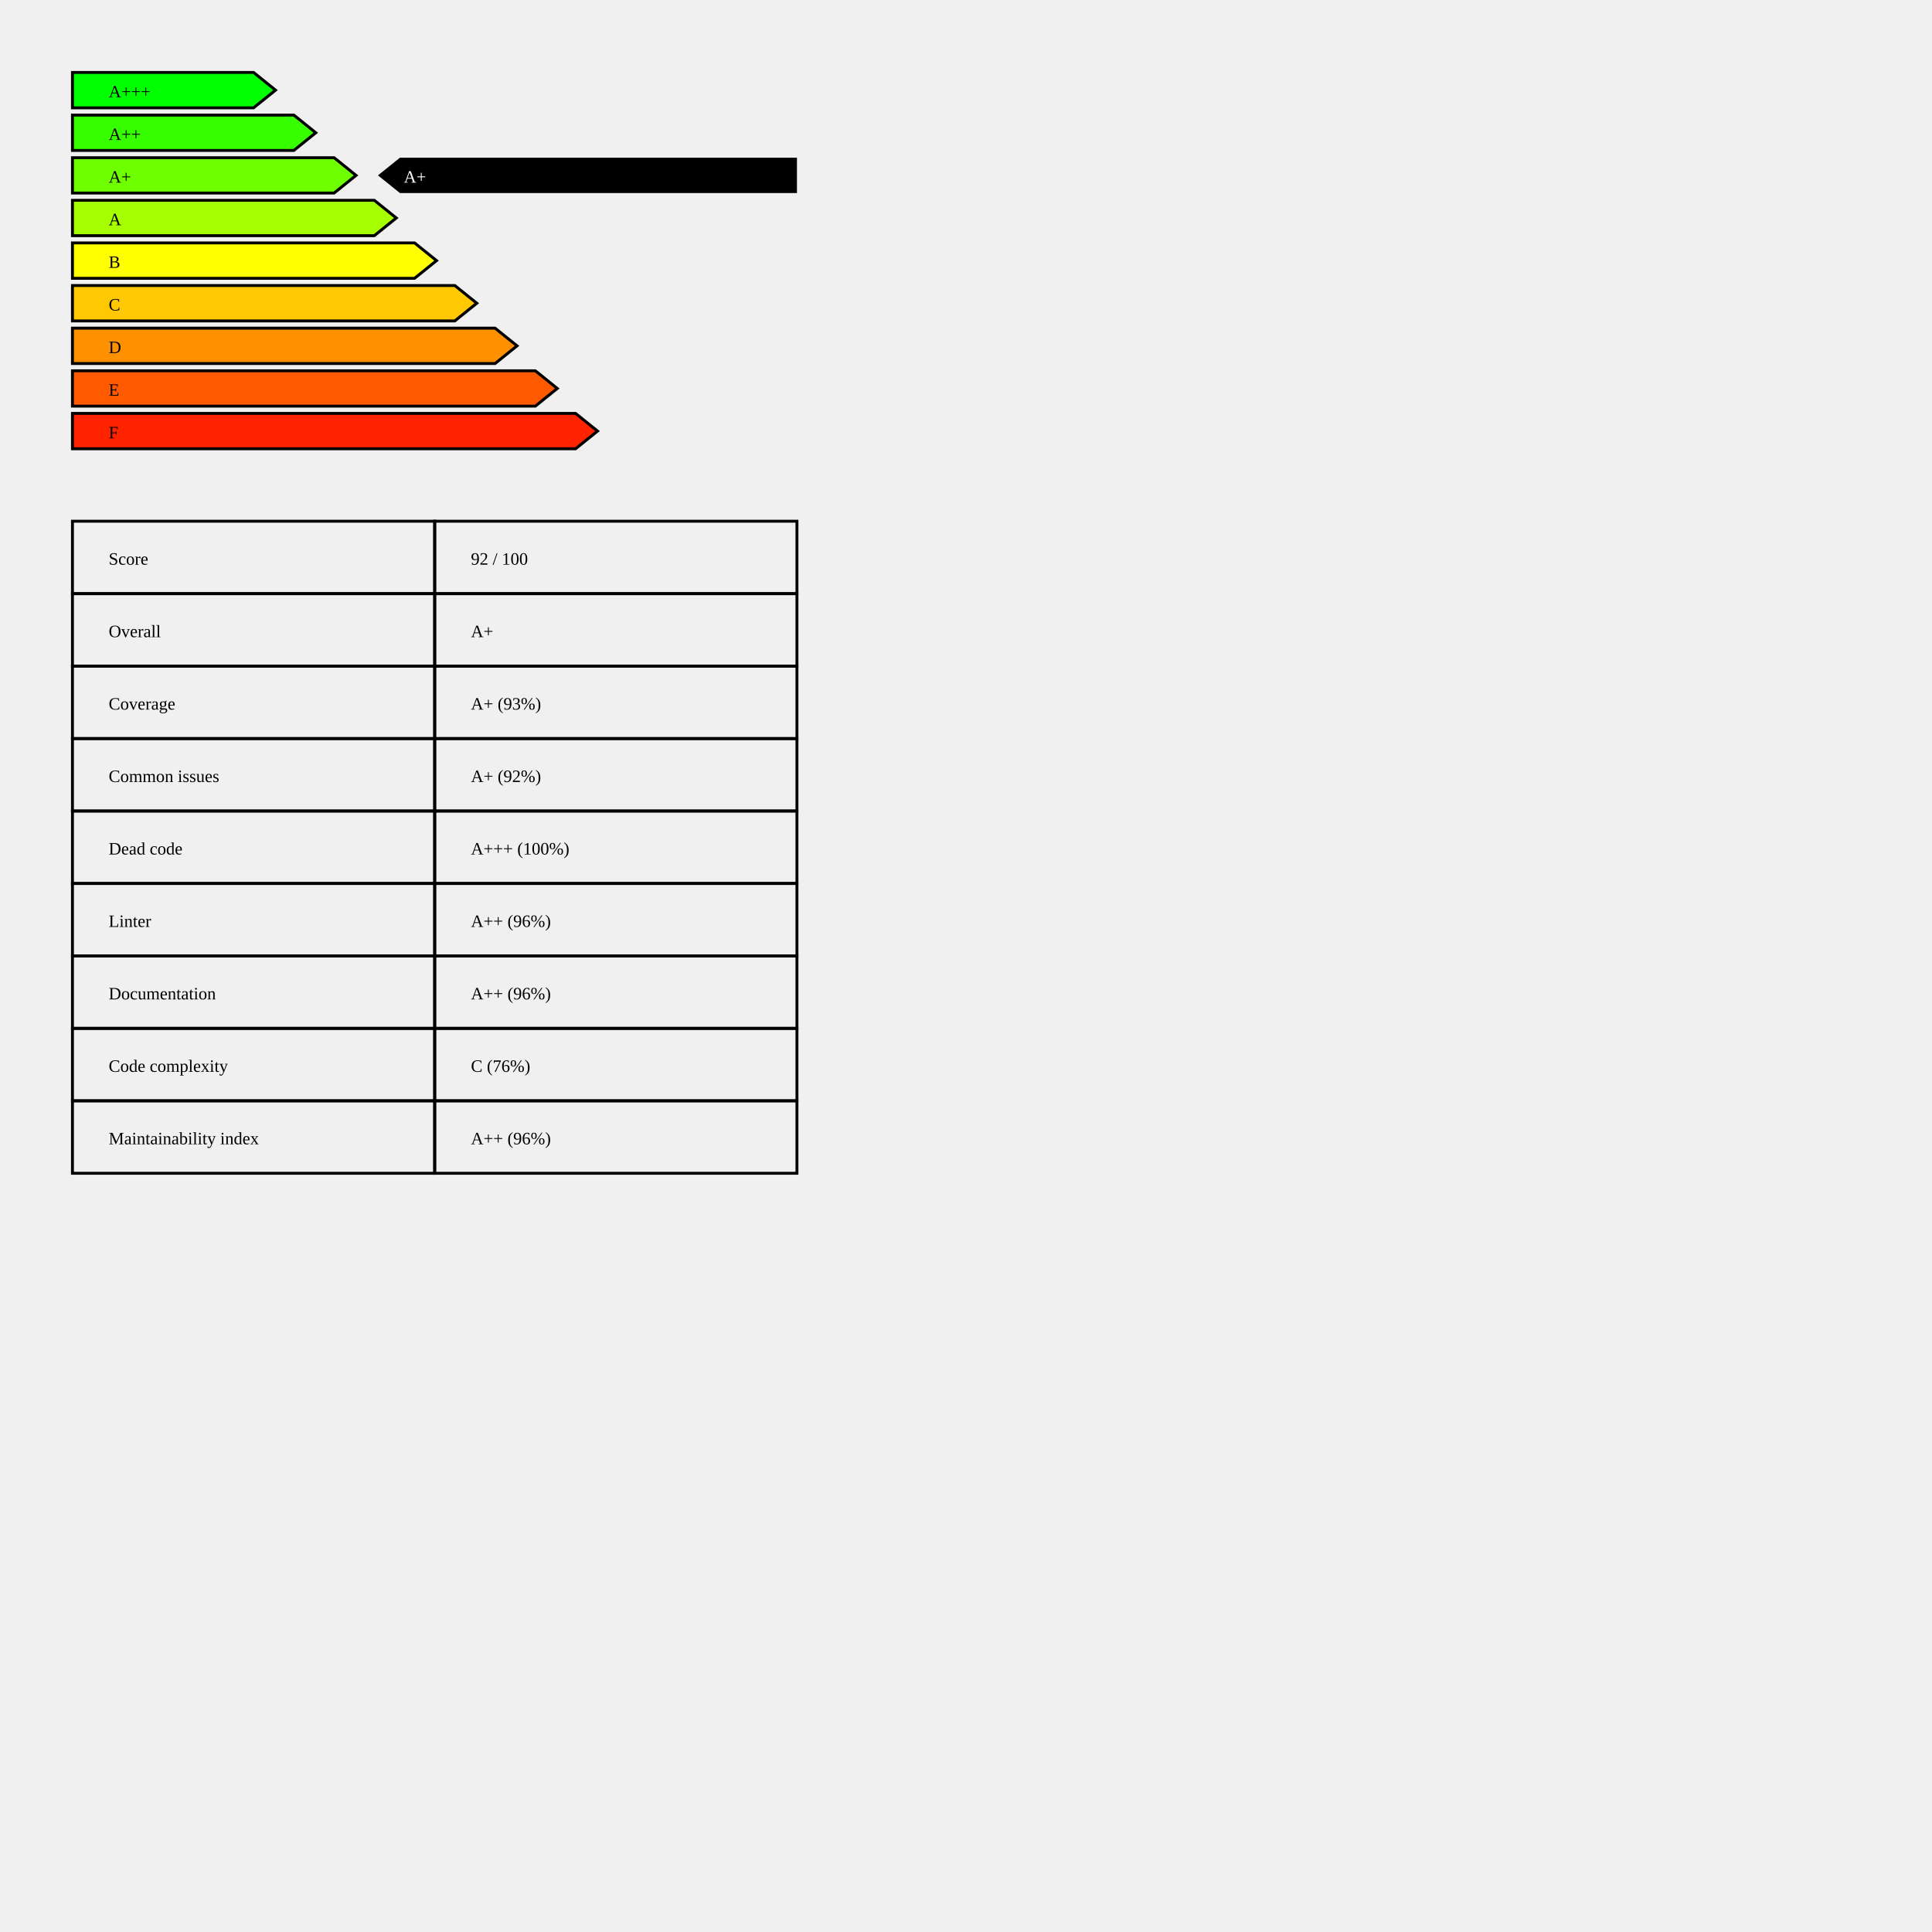
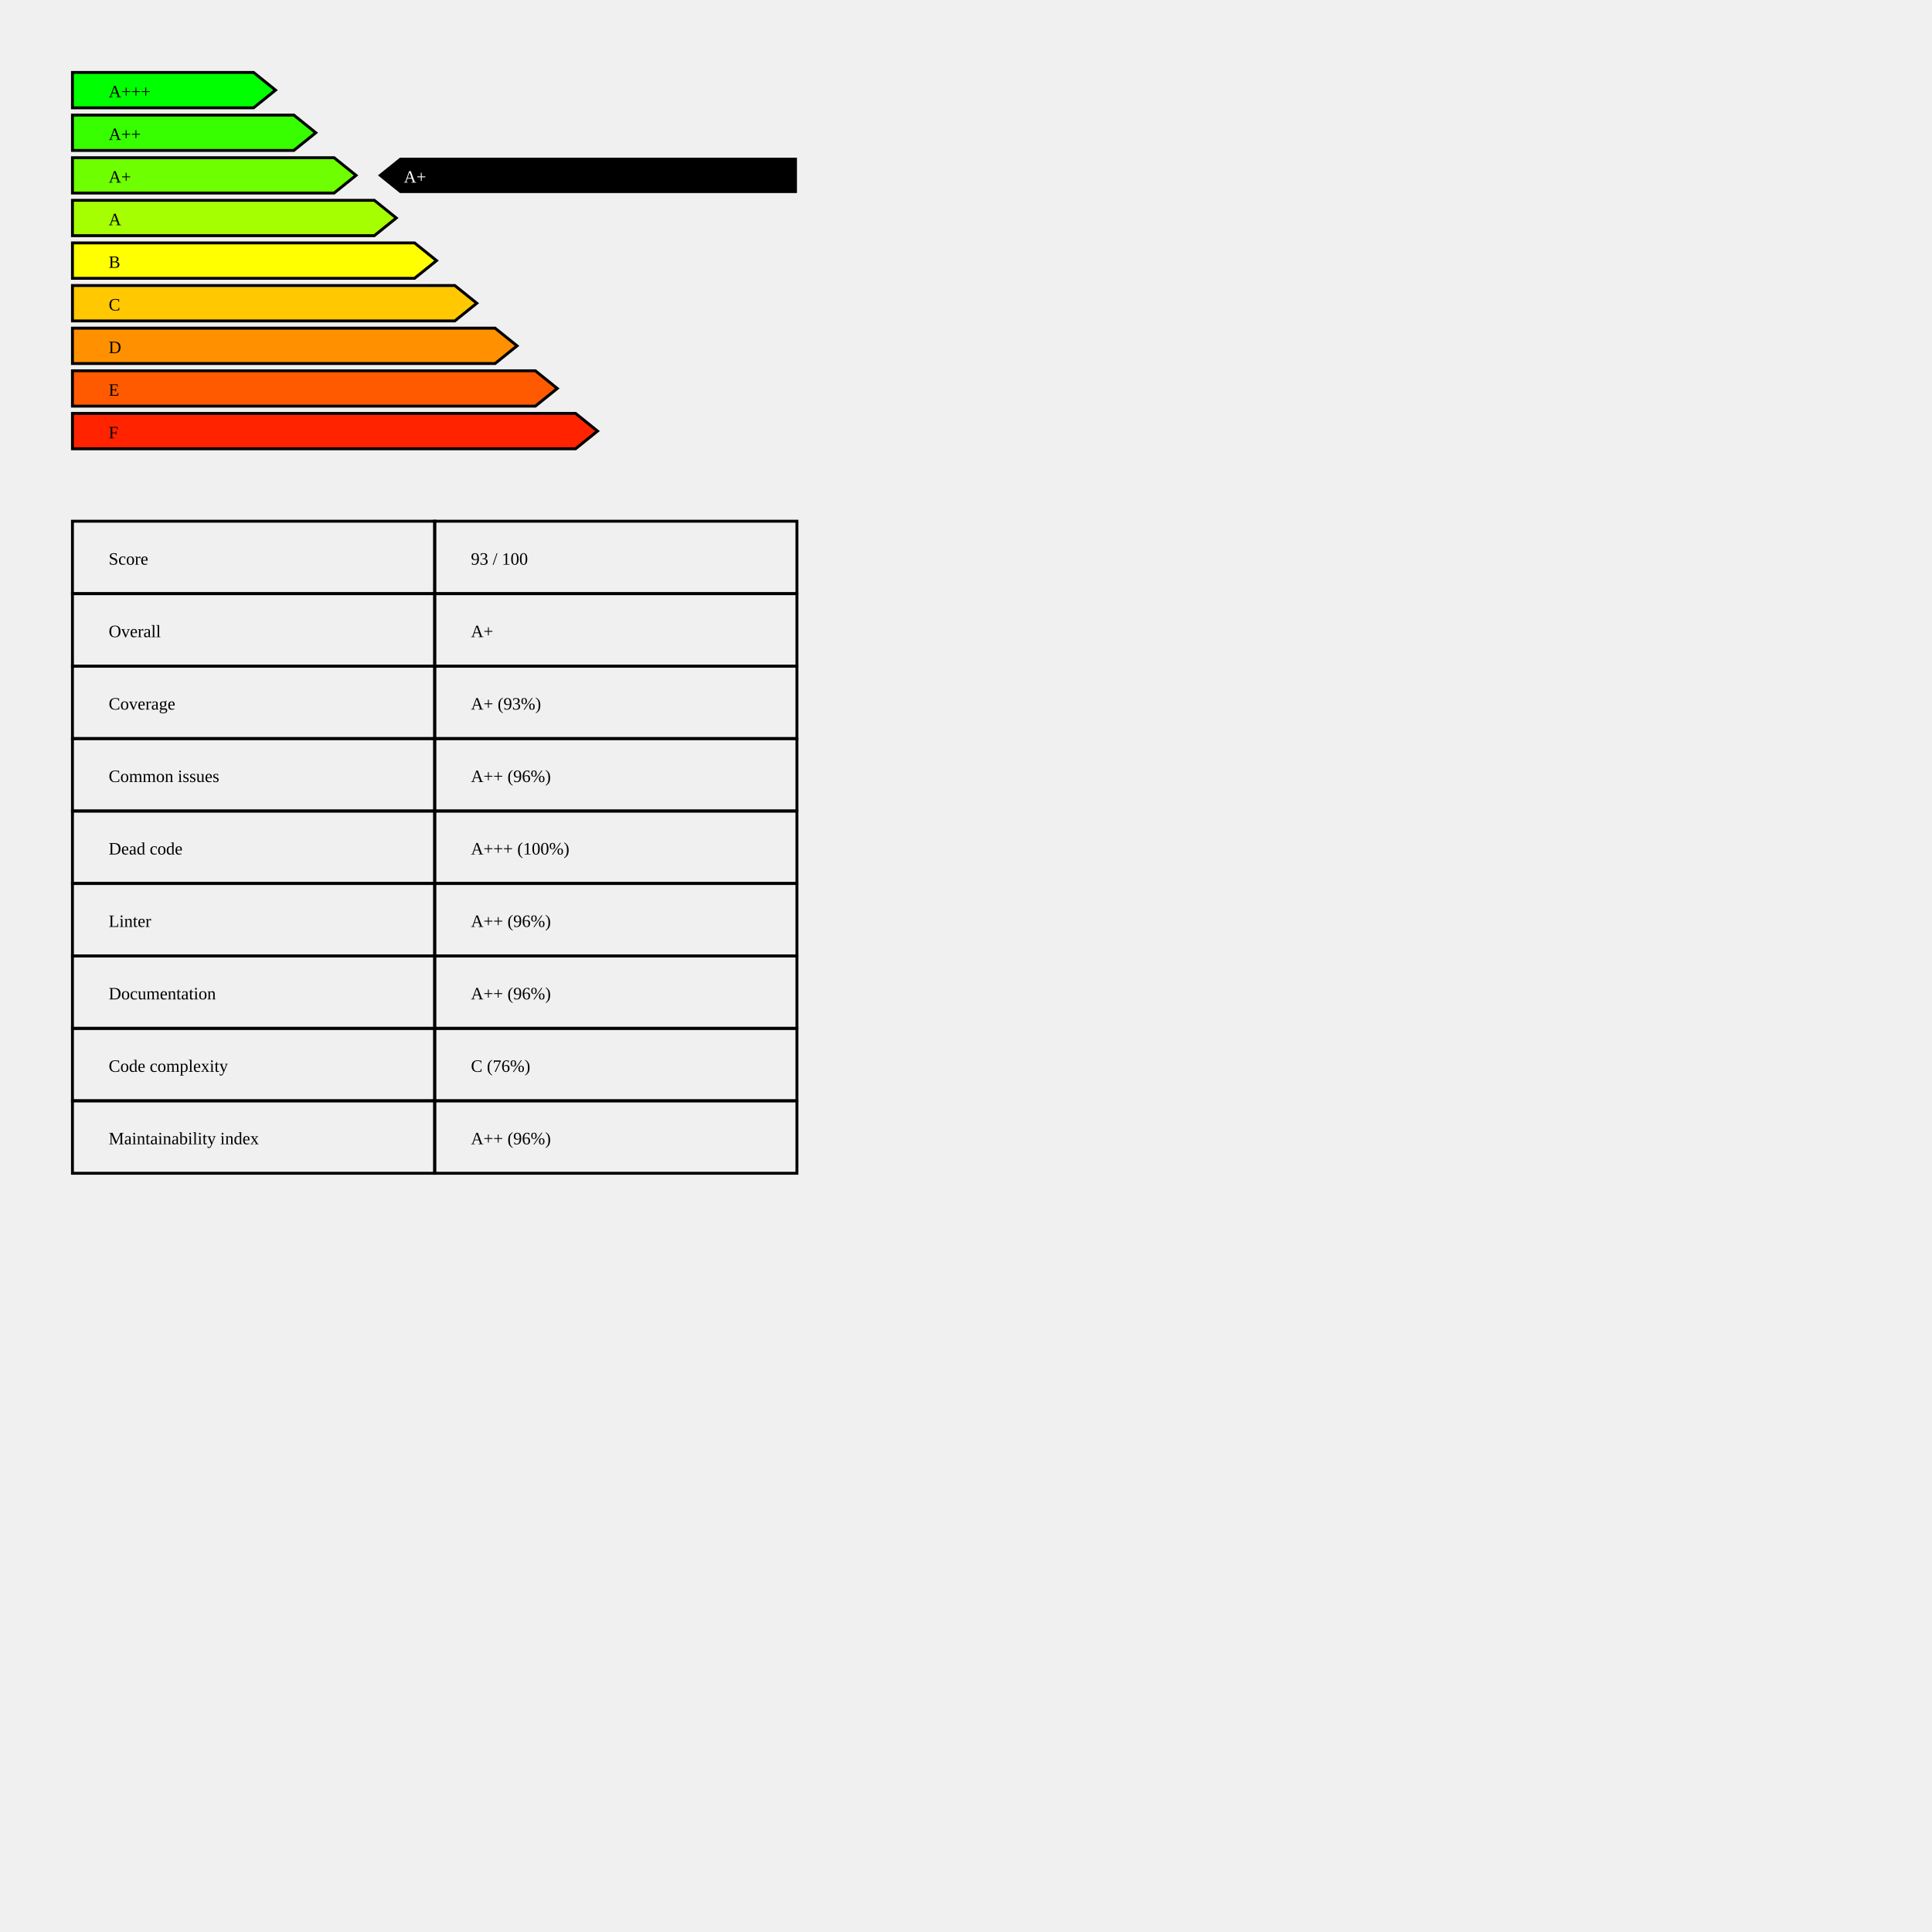
<svg xmlns="http://www.w3.org/2000/svg" baseProfile="full" height="1000pt" version="1.1" width="1000pt">
  <defs />
  <polygon points="50,50.0 175.0,50.0 190.152,62.206 175.0,74.412 50,74.412 50,50.0" style="fill:rgb(0 255 0);stroke:black;stroke-width:2;" />
  <text x="75.0" y="67.206">A+++</text>
  <polygon points="50,79.412 202.778,79.412 217.929,91.618 202.778,103.824 50,103.824 50,79.412" style="fill:rgb(55 255 0);stroke:black;stroke-width:2;" />
  <text x="75.0" y="96.618">A++</text>
  <polygon points="50,108.824 230.556,108.824 245.707,121.029 230.556,133.235 50,133.235 50,108.824" style="fill:rgb(110 255 0);stroke:black;stroke-width:2;" />
  <text x="75.0" y="126.029">A+</text>
  <polygon points="50,138.235 258.333,138.235 273.485,150.441 258.333,162.647 50,162.647 50,138.235" style="fill:rgb(165 255 0);stroke:black;stroke-width:2;" />
  <text x="75.0" y="155.441">A</text>
  <polygon points="50,167.647 286.111,167.647 301.263,179.853 286.111,192.059 50,192.059 50,167.647" style="fill:rgb(255 255 0);stroke:black;stroke-width:2;" />
  <text x="75.0" y="184.853">B</text>
  <polygon points="50,197.059 313.889,197.059 329.04,209.265 313.889,221.471 50,221.471 50,197.059" style="fill:rgb(255 200 0);stroke:black;stroke-width:2;" />
  <text x="75.0" y="214.265">C</text>
  <polygon points="50,226.471 341.667,226.471 356.818,238.676 341.667,250.882 50,250.882 50,226.471" style="fill:rgb(255 145 0);stroke:black;stroke-width:2;" />
  <text x="75.0" y="243.676">D</text>
  <polygon points="50,255.882 369.444,255.882 384.596,268.088 369.444,280.294 50,280.294 50,255.882" style="fill:rgb(255 90 0);stroke:black;stroke-width:2;" />
  <text x="75.0" y="273.088">E</text>
  <polygon points="50,285.294 397.222,285.294 412.374,297.5 397.222,309.706 50,309.706 50,285.294" style="fill:rgb(255 35 0);stroke:black;stroke-width:2;" />
  <text x="75.0" y="302.5">F</text>
  <polygon points="276.01,108.824 260.859,121.029 276.01,133.235 550,133.235 550,108.824" style="fill:black;" />
  <text fill="white" x="278.687" y="126.029">A+</text>
  <text x="75.0" y="389.706">Score</text>
-   <text x="325.0" y="389.706">92 / 100</text>
+   <text x="325.0" y="389.706">93 / 100</text>
  <polygon points="50,359.706 300,359.706 300,409.706 50,409.706 50,359.706" style="fill:none; stroke:black;stroke-width:2;" />
  <polygon points="300,359.706 550,359.706 550,409.706 300,409.706 300,359.706" style="fill:none; stroke:black;stroke-width:2;" />
  <text x="75.0" y="439.706">Overall</text>
  <text x="325.0" y="439.706">A+</text>
  <polygon points="50,409.706 300,409.706 300,459.706 50,459.706 50,409.706" style="fill:none; stroke:black;stroke-width:2;" />
  <polygon points="300,409.706 550,409.706 550,459.706 300,459.706 300,409.706" style="fill:none; stroke:black;stroke-width:2;" />
  <text x="75.0" y="489.706">Coverage</text>
  <text x="325.0" y="489.706">A+  (93%)</text>
  <polygon points="50,459.706 300,459.706 300,509.706 50,509.706 50,459.706" style="fill:none; stroke:black;stroke-width:2;" />
  <polygon points="300,459.706 550,459.706 550,509.706 300,509.706 300,459.706" style="fill:none; stroke:black;stroke-width:2;" />
  <text x="75.0" y="539.706">Common issues</text>
-   <text x="325.0" y="539.706">A+  (92%)</text>
+   <text x="325.0" y="539.706">A++  (96%)</text>
  <polygon points="50,509.706 300,509.706 300,559.706 50,559.706 50,509.706" style="fill:none; stroke:black;stroke-width:2;" />
  <polygon points="300,509.706 550,509.706 550,559.706 300,559.706 300,509.706" style="fill:none; stroke:black;stroke-width:2;" />
  <text x="75.0" y="589.706">Dead code</text>
  <text x="325.0" y="589.706">A+++  (100%)</text>
  <polygon points="50,559.706 300,559.706 300,609.706 50,609.706 50,559.706" style="fill:none; stroke:black;stroke-width:2;" />
  <polygon points="300,559.706 550,559.706 550,609.706 300,609.706 300,559.706" style="fill:none; stroke:black;stroke-width:2;" />
  <text x="75.0" y="639.706">Linter</text>
  <text x="325.0" y="639.706">A++  (96%)</text>
  <polygon points="50,609.706 300,609.706 300,659.706 50,659.706 50,609.706" style="fill:none; stroke:black;stroke-width:2;" />
  <polygon points="300,609.706 550,609.706 550,659.706 300,659.706 300,609.706" style="fill:none; stroke:black;stroke-width:2;" />
  <text x="75.0" y="689.706">Documentation</text>
  <text x="325.0" y="689.706">A++  (96%)</text>
  <polygon points="50,659.706 300,659.706 300,709.706 50,709.706 50,659.706" style="fill:none; stroke:black;stroke-width:2;" />
  <polygon points="300,659.706 550,659.706 550,709.706 300,709.706 300,659.706" style="fill:none; stroke:black;stroke-width:2;" />
  <text x="75.0" y="739.706">Code complexity</text>
  <text x="325.0" y="739.706">C  (76%)</text>
  <polygon points="50,709.706 300,709.706 300,759.706 50,759.706 50,709.706" style="fill:none; stroke:black;stroke-width:2;" />
  <polygon points="300,709.706 550,709.706 550,759.706 300,759.706 300,709.706" style="fill:none; stroke:black;stroke-width:2;" />
  <text x="75.0" y="789.706">Maintainability index</text>
  <text x="325.0" y="789.706">A++  (96%)</text>
  <polygon points="50,759.706 300,759.706 300,809.706 50,809.706 50,759.706" style="fill:none; stroke:black;stroke-width:2;" />
  <polygon points="300,759.706 550,759.706 550,809.706 300,809.706 300,759.706" style="fill:none; stroke:black;stroke-width:2;" />
</svg>
